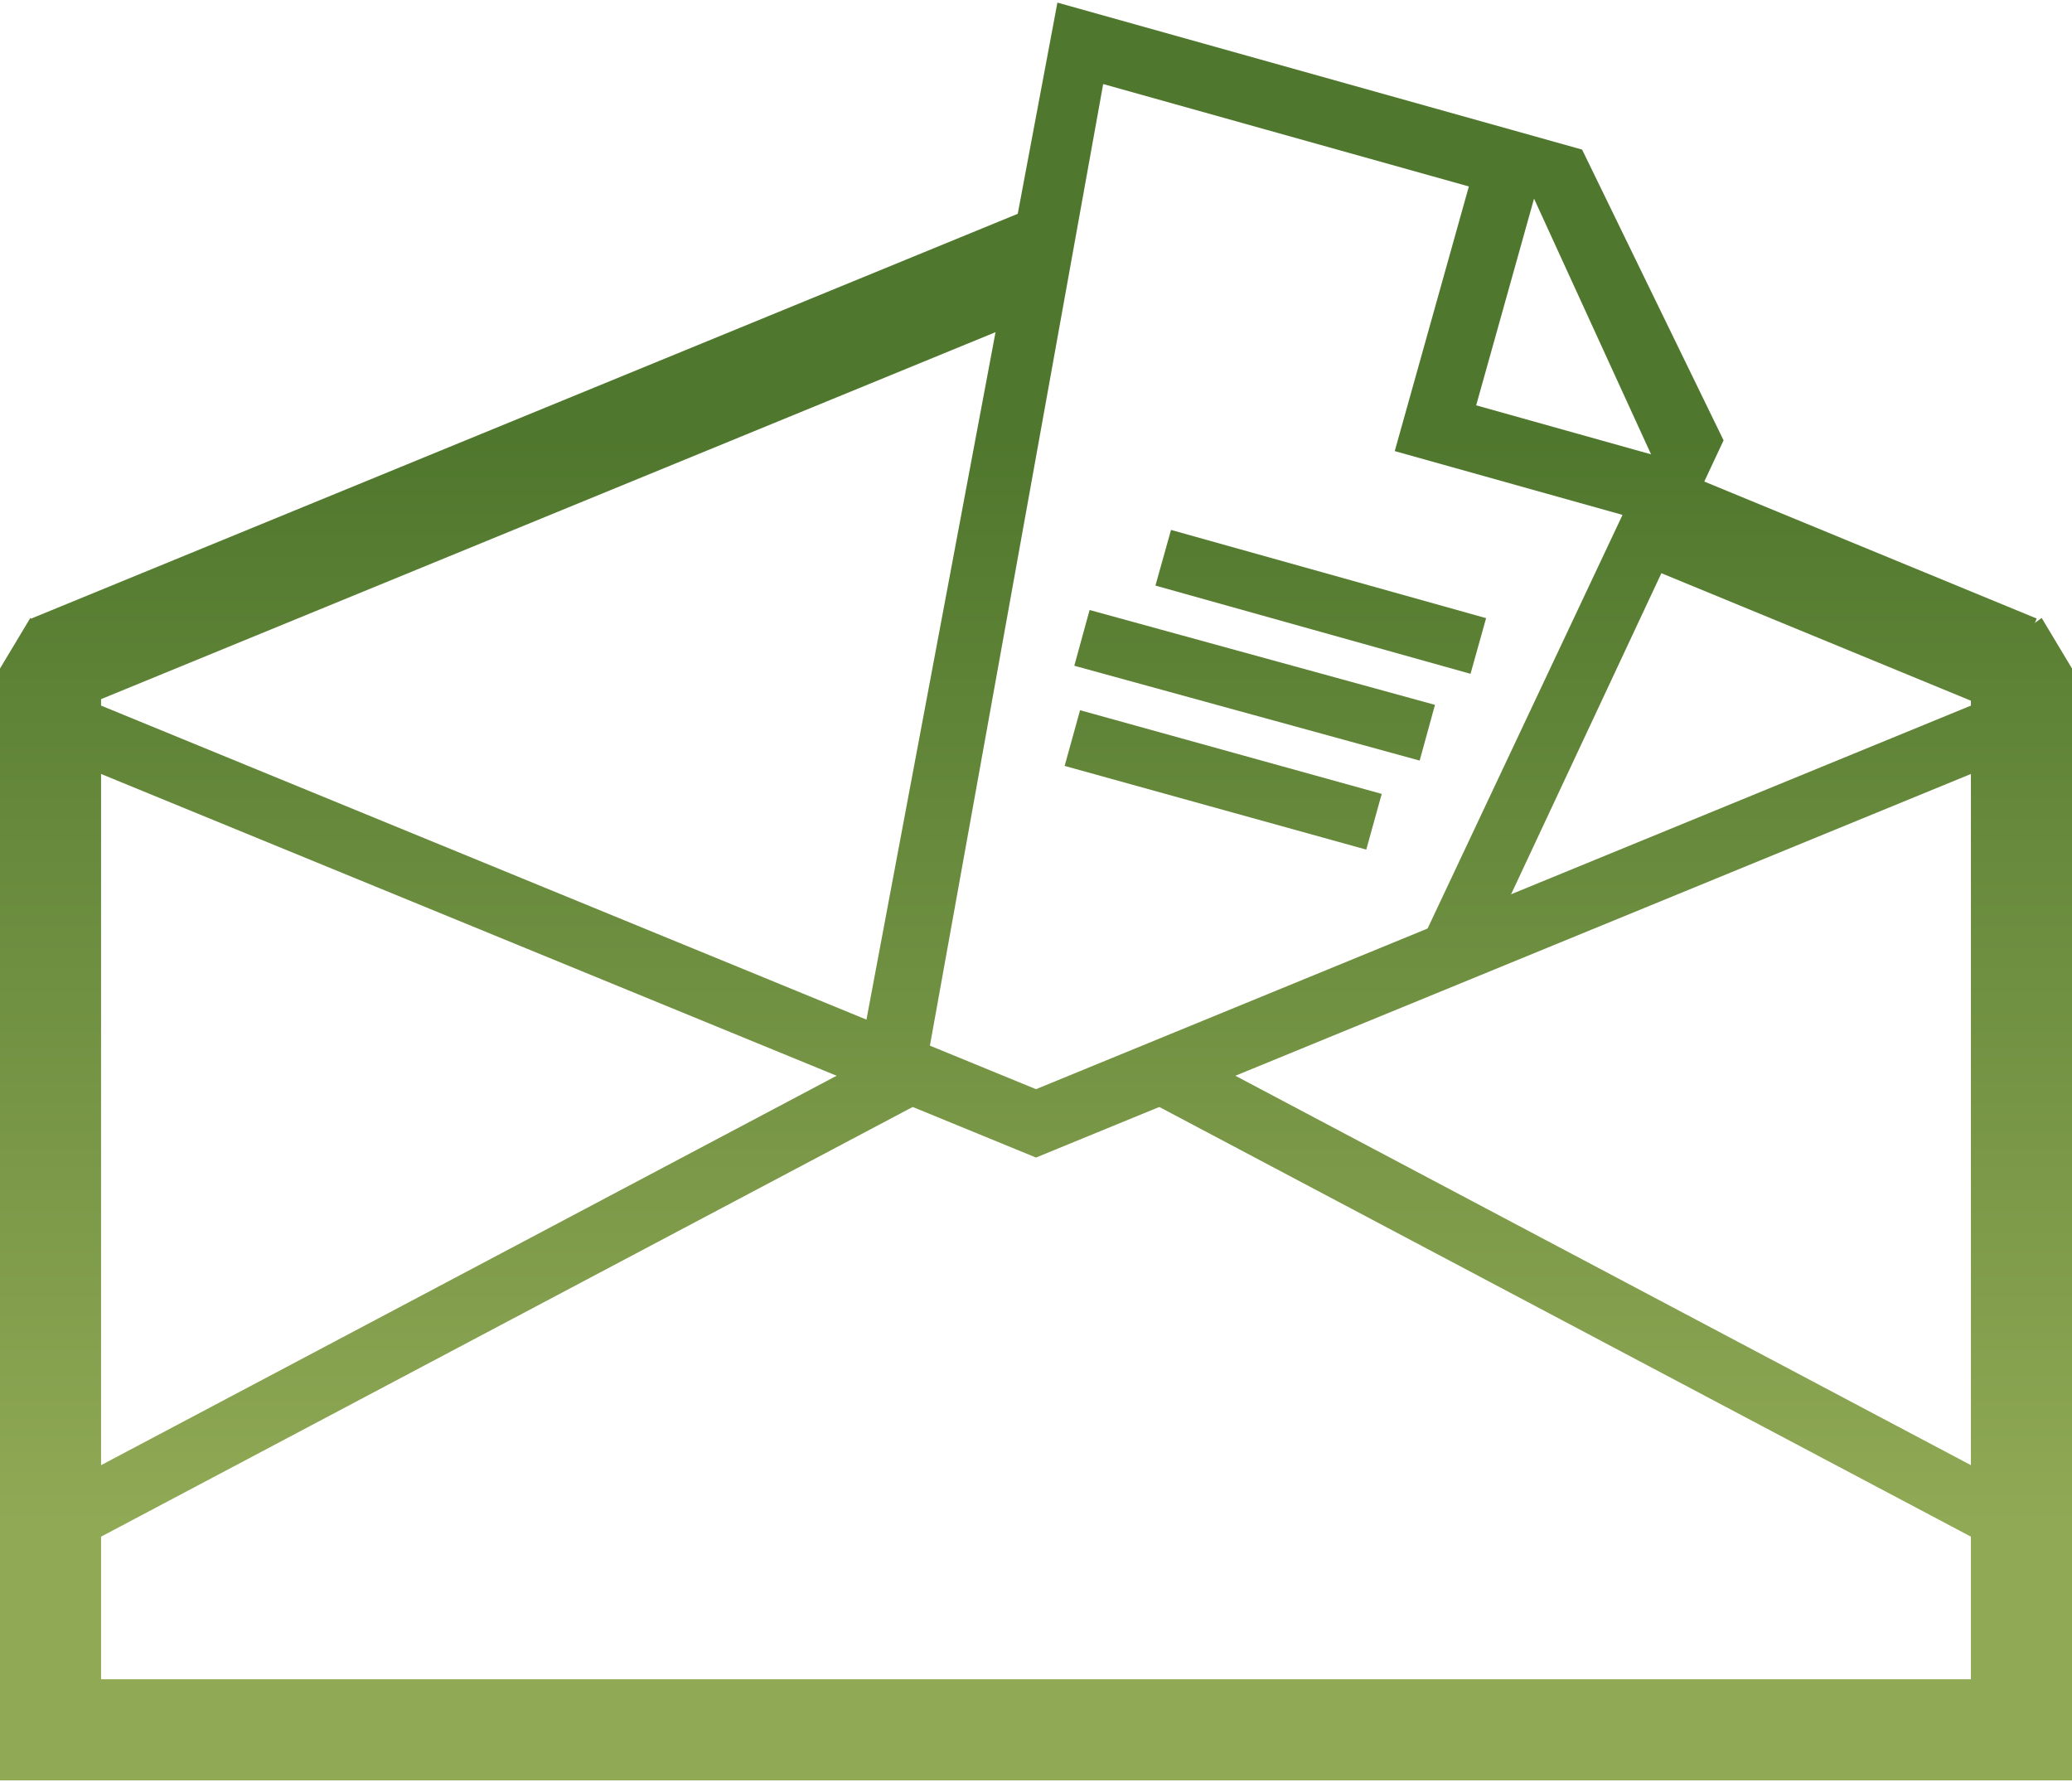
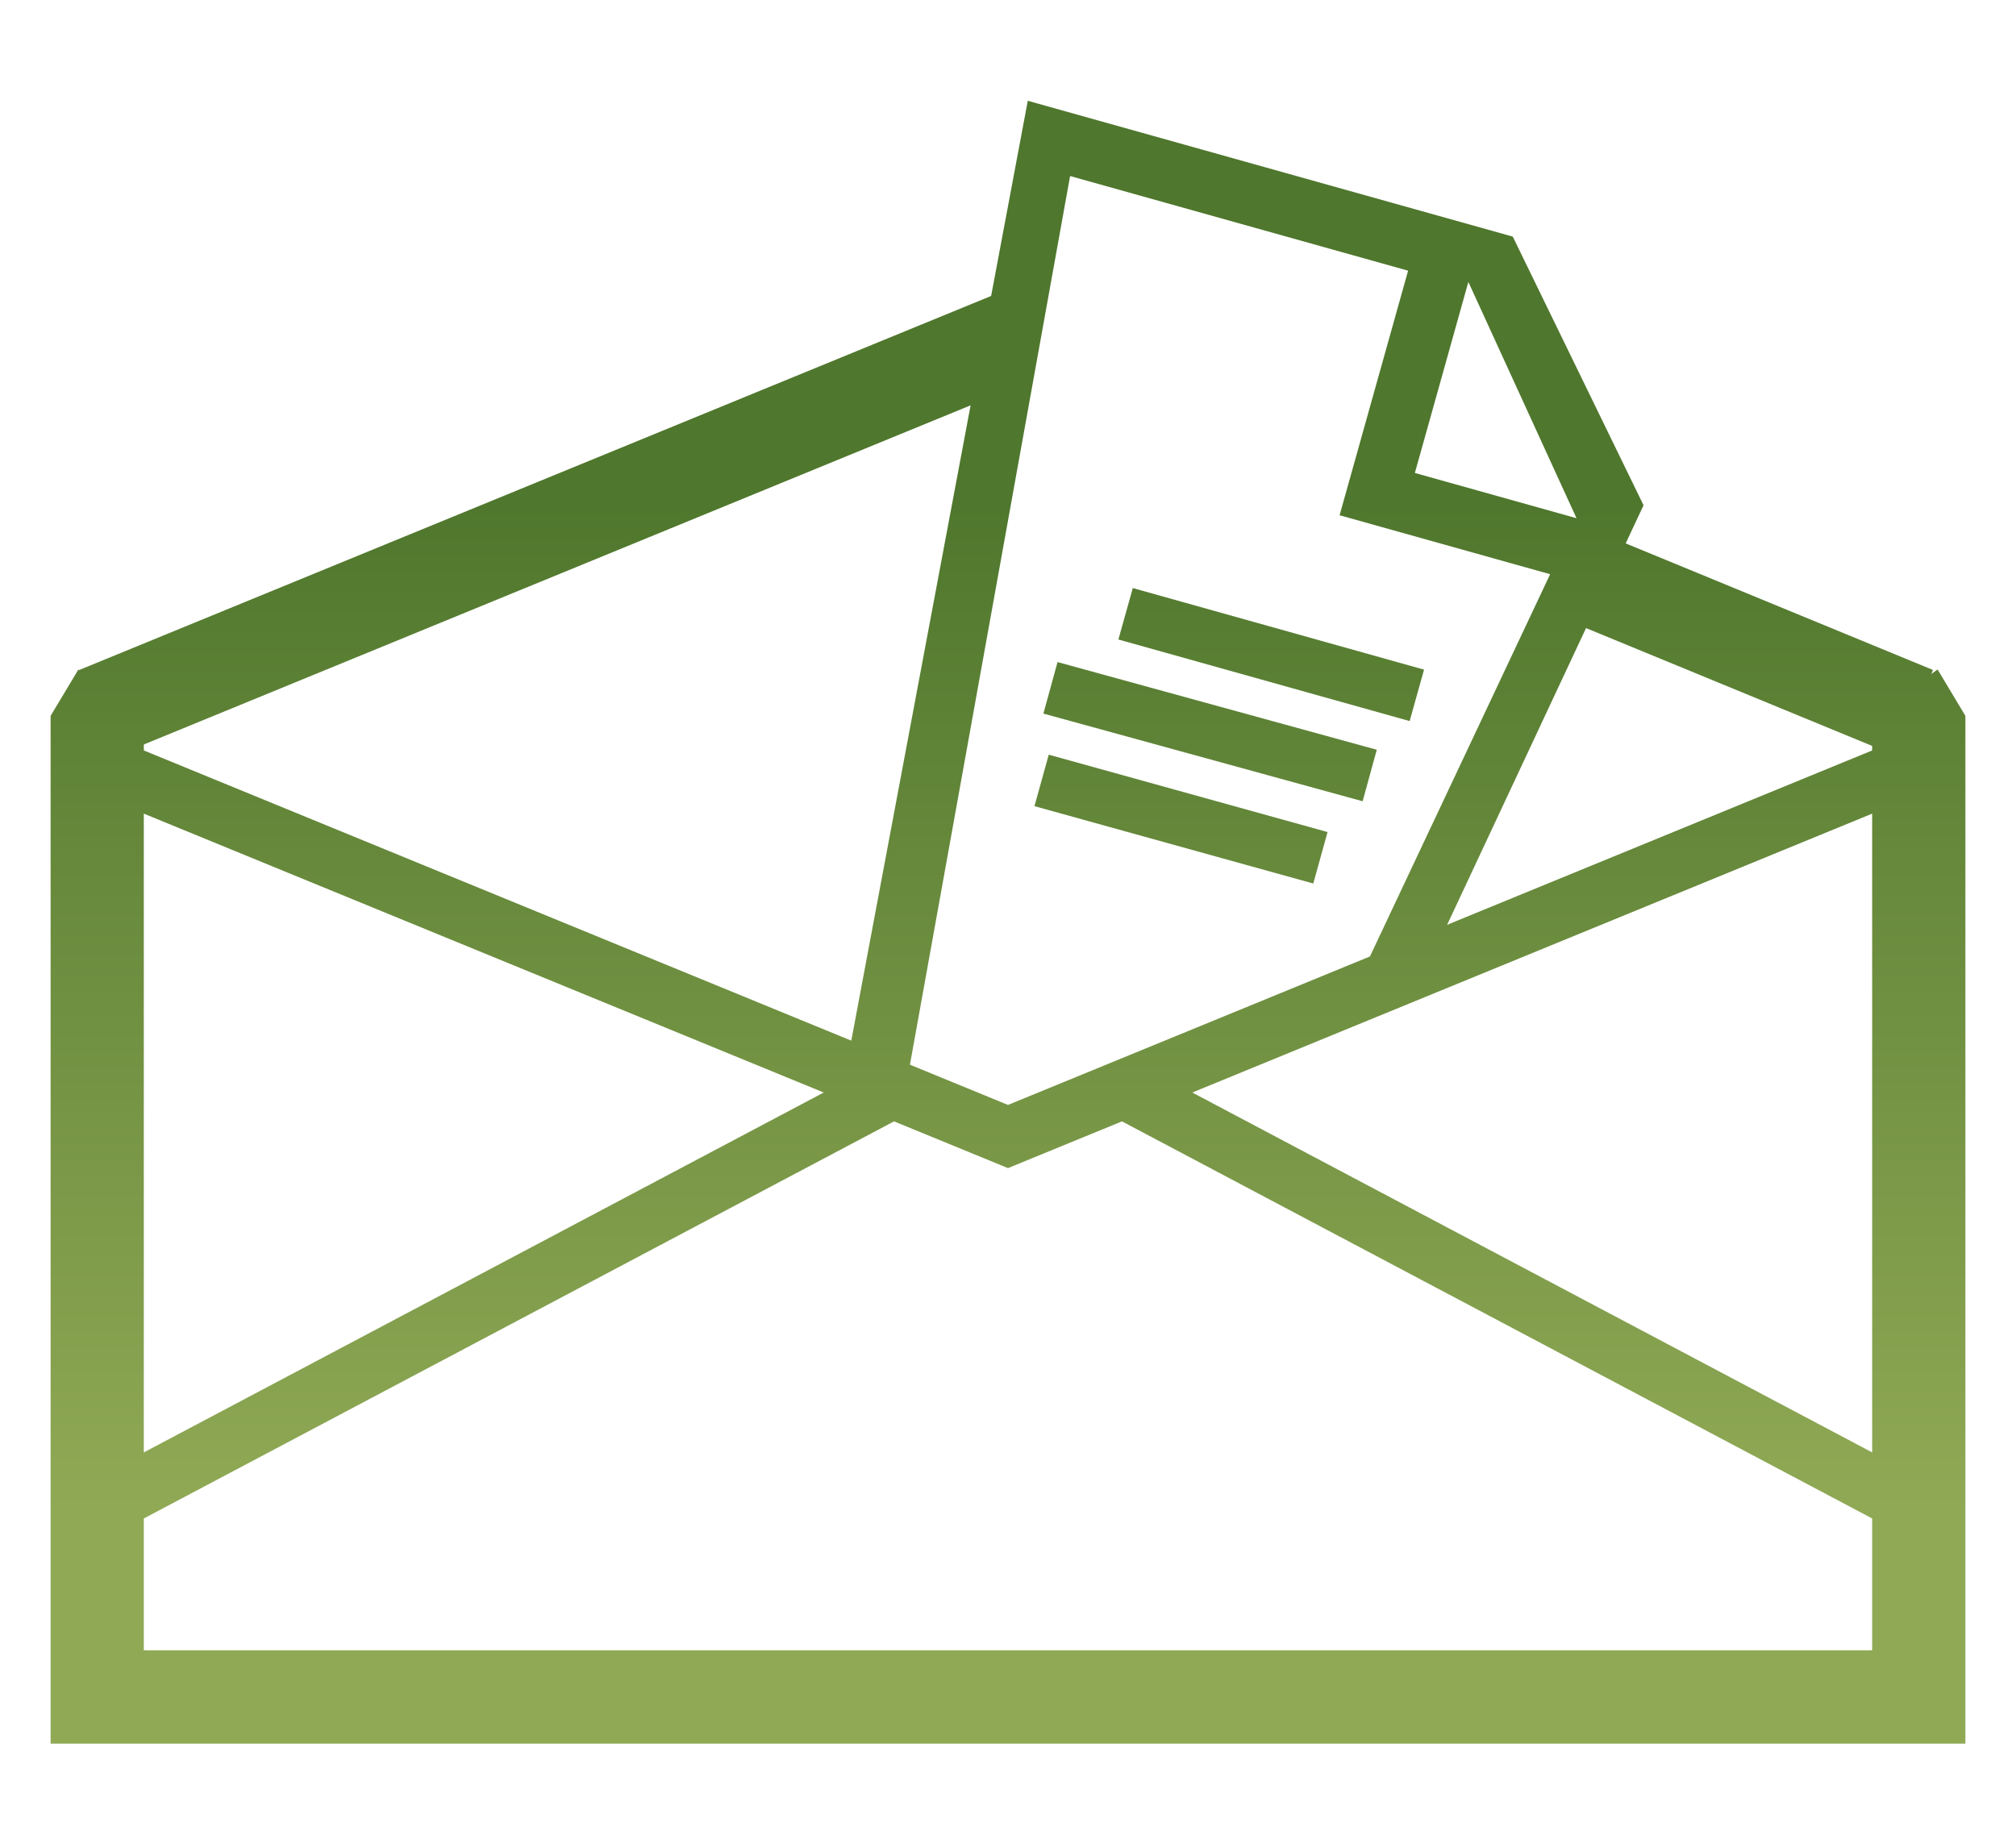
- <svg xmlns="http://www.w3.org/2000/svg" width="57" height="49" viewBox="0 0 57 49" fill="none">
-   <g id="Mask group">
-     <mask id="mask0_0_1" style="mask-type:alpha" maskUnits="userSpaceOnUse" x="0" y="0" width="57" height="49">
-       <g id="Icon">
-         <g id="Envelope Open">
-           <path id="Right Line" d="M55.61 42.024L31.976 29.512" stroke="black" stroke-width="1.738" />
-           <path id="Left Line" d="M1.39 42.024L25.024 29.512" stroke="black" stroke-width="1.738" />
-           <path id="Top Line Thin" d="M1.39 19.78L28.5 30.902L55.61 19.78" stroke="black" stroke-width="1.74" />
-           <g id="Top Line">
-             <path d="M29.058 5.904L28.501 5.675L0.863 17.014L1.918 19.586L28.499 8.681L28.522 8.691L29.058 5.904Z" fill="black" />
-             <path d="M44.893 15.434L54.971 19.585L56.029 17.015L46.037 12.898L44.893 15.434Z" fill="black" />
-           </g>
-           <path id="Mail Outline" d="M0.834 17L2.78 18.39V46.195H54.219V18.39L56.166 17L57 18.39V48.976H0V18.39L0.834 17Z" fill="black" />
-         </g>
-         <path id="Text" d="M29.5 20.303L37.798 22.605M29.764 17.547L39.265 20.156M32 15.343L40.668 17.77" stroke="black" stroke-width="1.59" />
-         <g id="Subtract" style="mix-blend-mode:multiply">
-           <path fill-rule="evenodd" clip-rule="evenodd" d="M29.089 0.072L23.821 28.128L25.57 28.828L30.348 2.312L40.408 5.129L38.369 12.409L44.635 14.164L39.232 25.628L41.526 24.693L47.415 12.113L43.523 4.115L29.089 0.072ZM45.42 12.498L42.201 5.464L40.609 11.15L45.42 12.498Z" fill="black" />
-         </g>
-       </g>
-     </mask>
-     <g mask="url(#mask0_0_1)">
-       <path id="Gradient" d="M57 0H0V60H57V0Z" fill="url(#paint0_linear_0_1)" />
+ <svg xmlns="http://www.w3.org/2000/svg" width="60" height="55" viewBox="0 0 60 55" fill="none">
+   <mask id="mask0_736_55" style="mask-type:alpha" maskUnits="userSpaceOnUse" x="1" y="3" width="58" height="49">
+     <path d="M57.11 44.952L33.476 32.44" stroke="black" stroke-width="1.738" />
+     <path d="M2.89 44.952L26.524 32.44" stroke="black" stroke-width="1.738" />
+     <path d="M2.89 22.708L30 33.83L57.11 22.708" stroke="black" stroke-width="1.74" />
+     <path d="M30.558 8.832L30.001 8.603L2.363 19.941L3.418 22.514L29.999 11.609L30.022 11.618L30.558 8.832Z" fill="black" />
+     <path d="M46.393 18.362L56.471 22.513L57.529 19.942L47.537 15.826L46.393 18.362Z" fill="black" />
+     <path d="M2.334 19.928L4.28 21.318V49.123H55.719V21.318L57.666 19.928L58.5 21.318V51.903H1.5V21.318L2.334 19.928Z" fill="black" />
+     <path d="M31 23.23L39.298 25.533M31.264 20.474L40.765 23.084M33.5 18.27L42.168 20.698" stroke="black" stroke-width="1.59" />
+     <g style="mix-blend-mode:multiply">
+       <path fill-rule="evenodd" clip-rule="evenodd" d="M30.589 3L25.321 31.056L27.07 31.756L31.848 5.24L41.908 8.057L39.869 15.337L46.135 17.092L40.732 28.555L43.026 27.621L48.915 15.04L45.023 7.043L30.589 3ZM46.92 15.425L43.701 8.392L42.109 14.078L46.92 15.425Z" fill="black" />
    </g>
+   </mask>
+   <g mask="url(#mask0_736_55)">
+     <path d="M58.5 2.928H1.5V62.928H58.5V2.928Z" fill="url(#paint0_linear_736_55)" />
  </g>
  <defs>
-     <linearGradient id="paint0_linear_0_1" x1="28.5" y1="0" x2="28.5" y2="60" gradientUnits="userSpaceOnUse">
+     <linearGradient id="paint0_linear_736_55" x1="30" y1="2.928" x2="30" y2="62.928" gradientUnits="userSpaceOnUse">
      <stop offset="0.2" stop-color="#4F772D" />
      <stop offset="0.7" stop-color="#90A955" />
    </linearGradient>
  </defs>
</svg>
